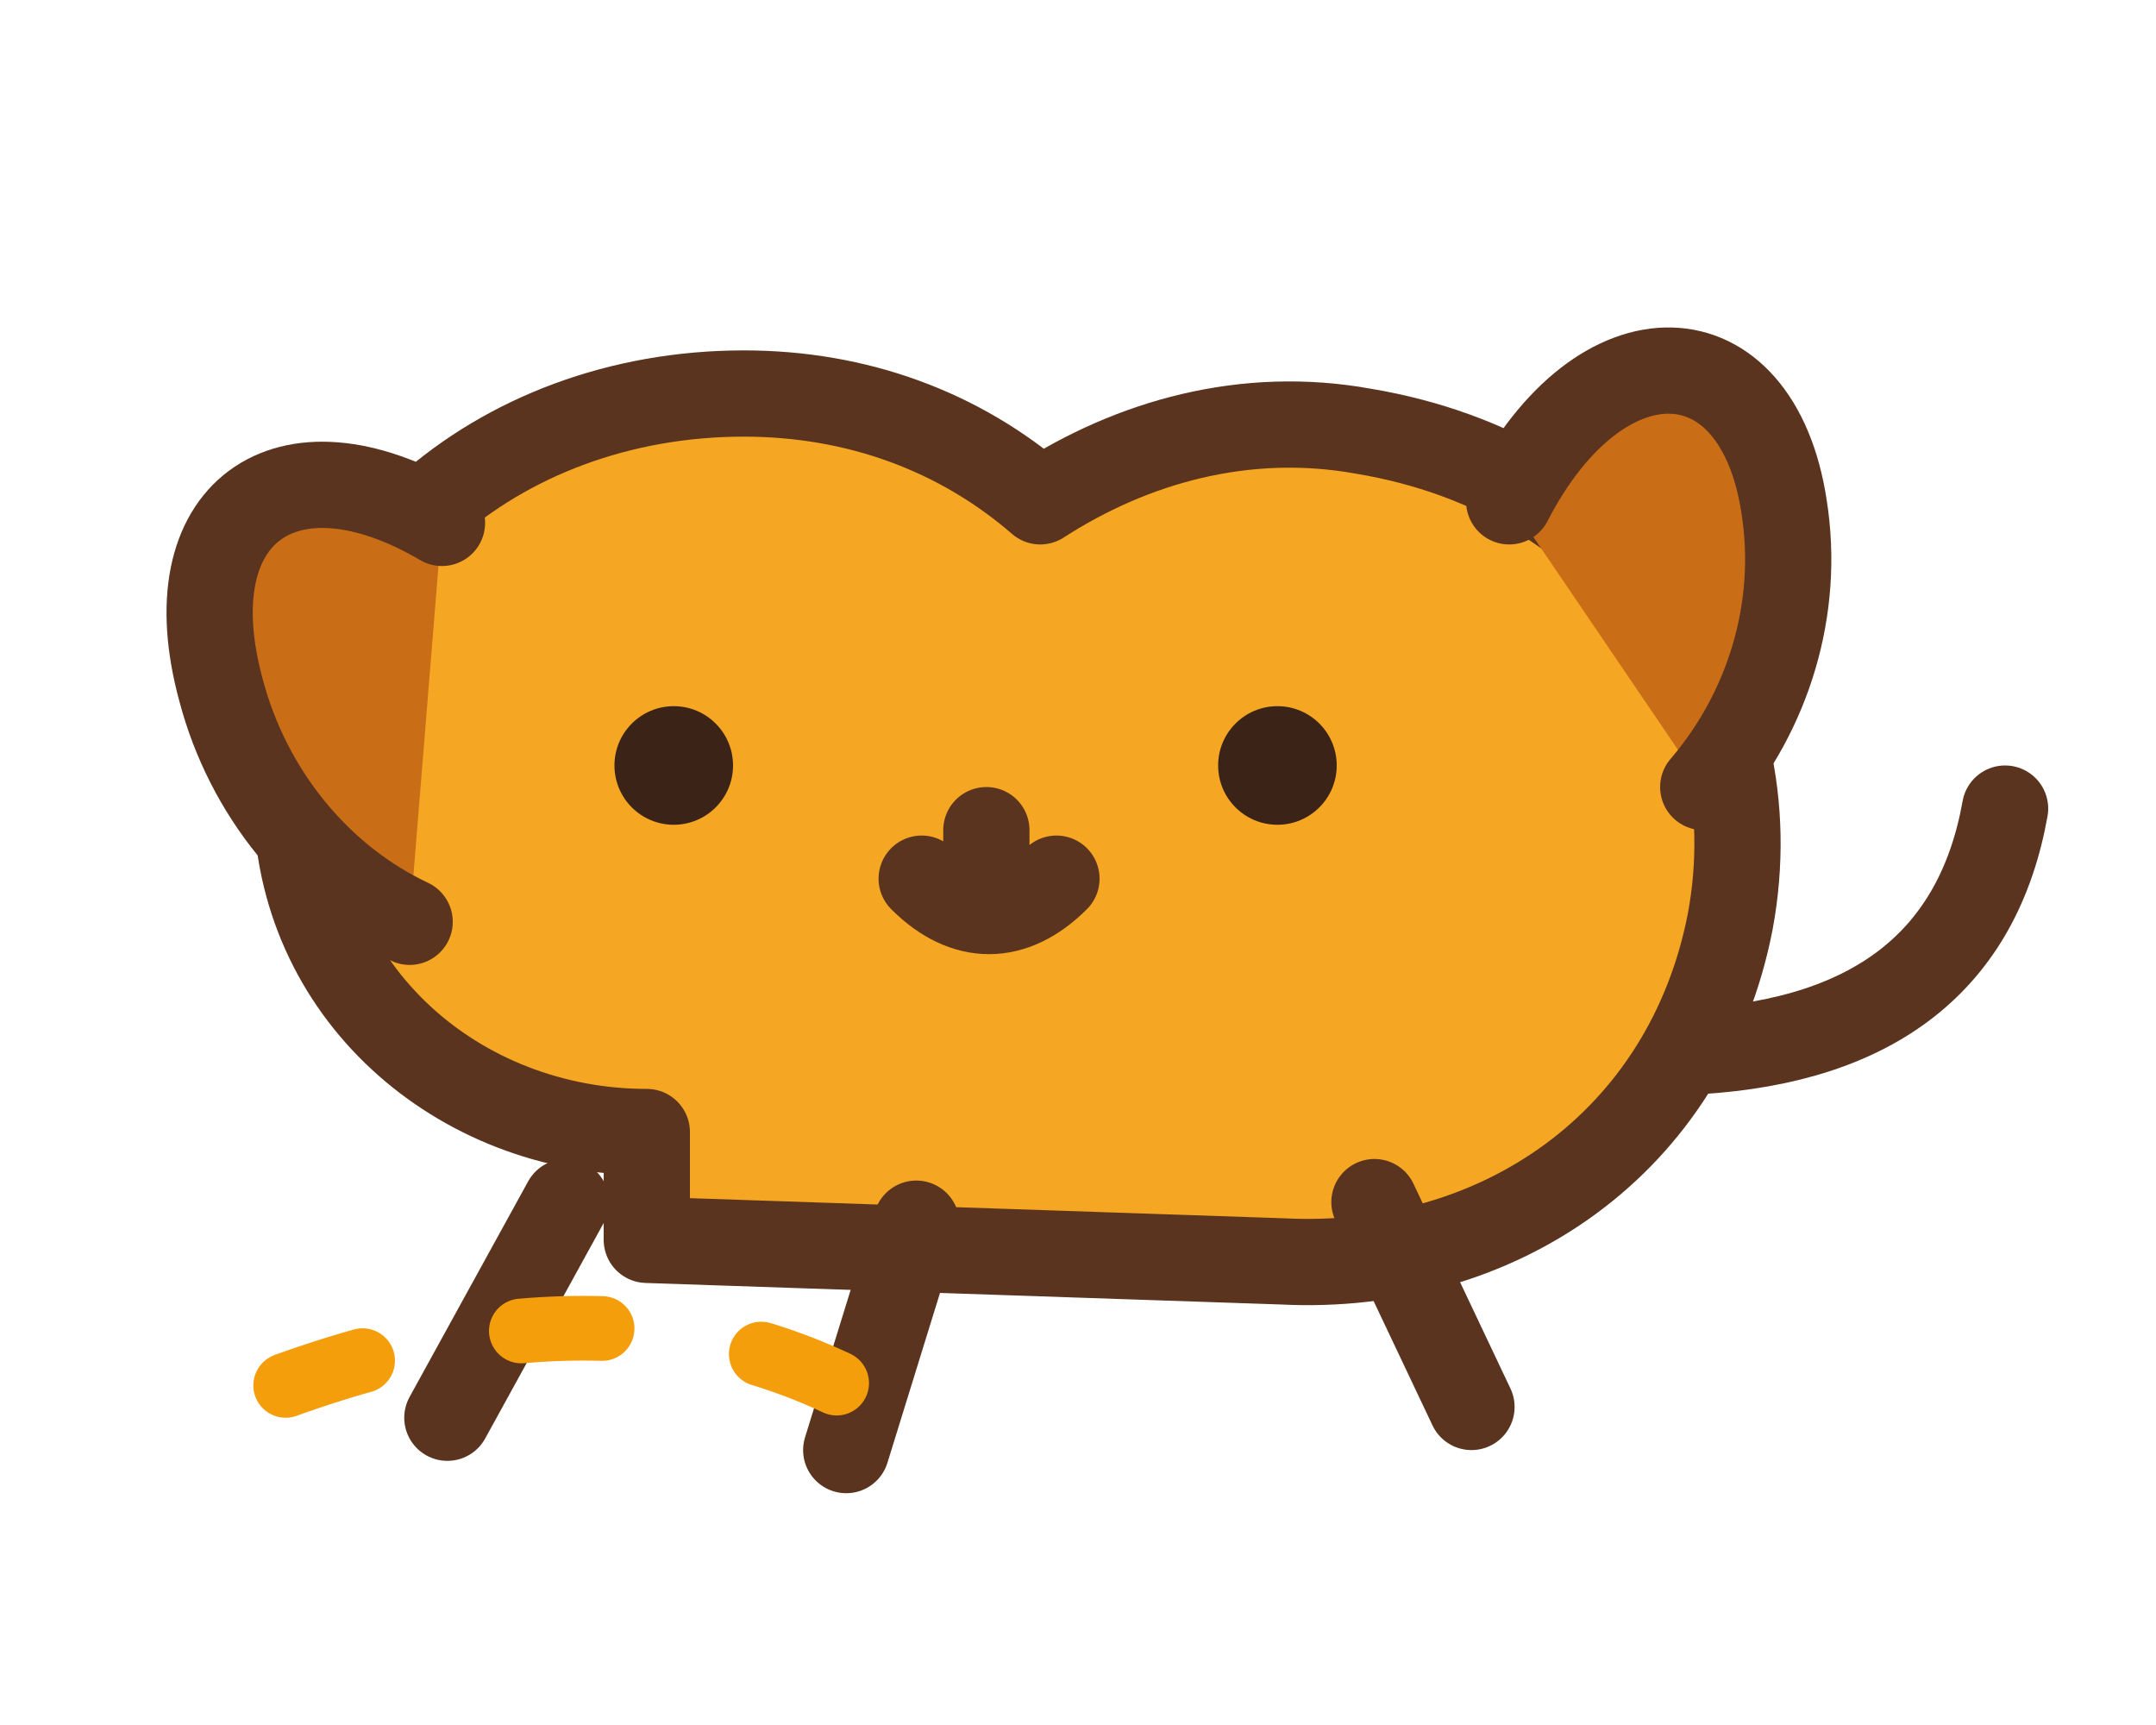
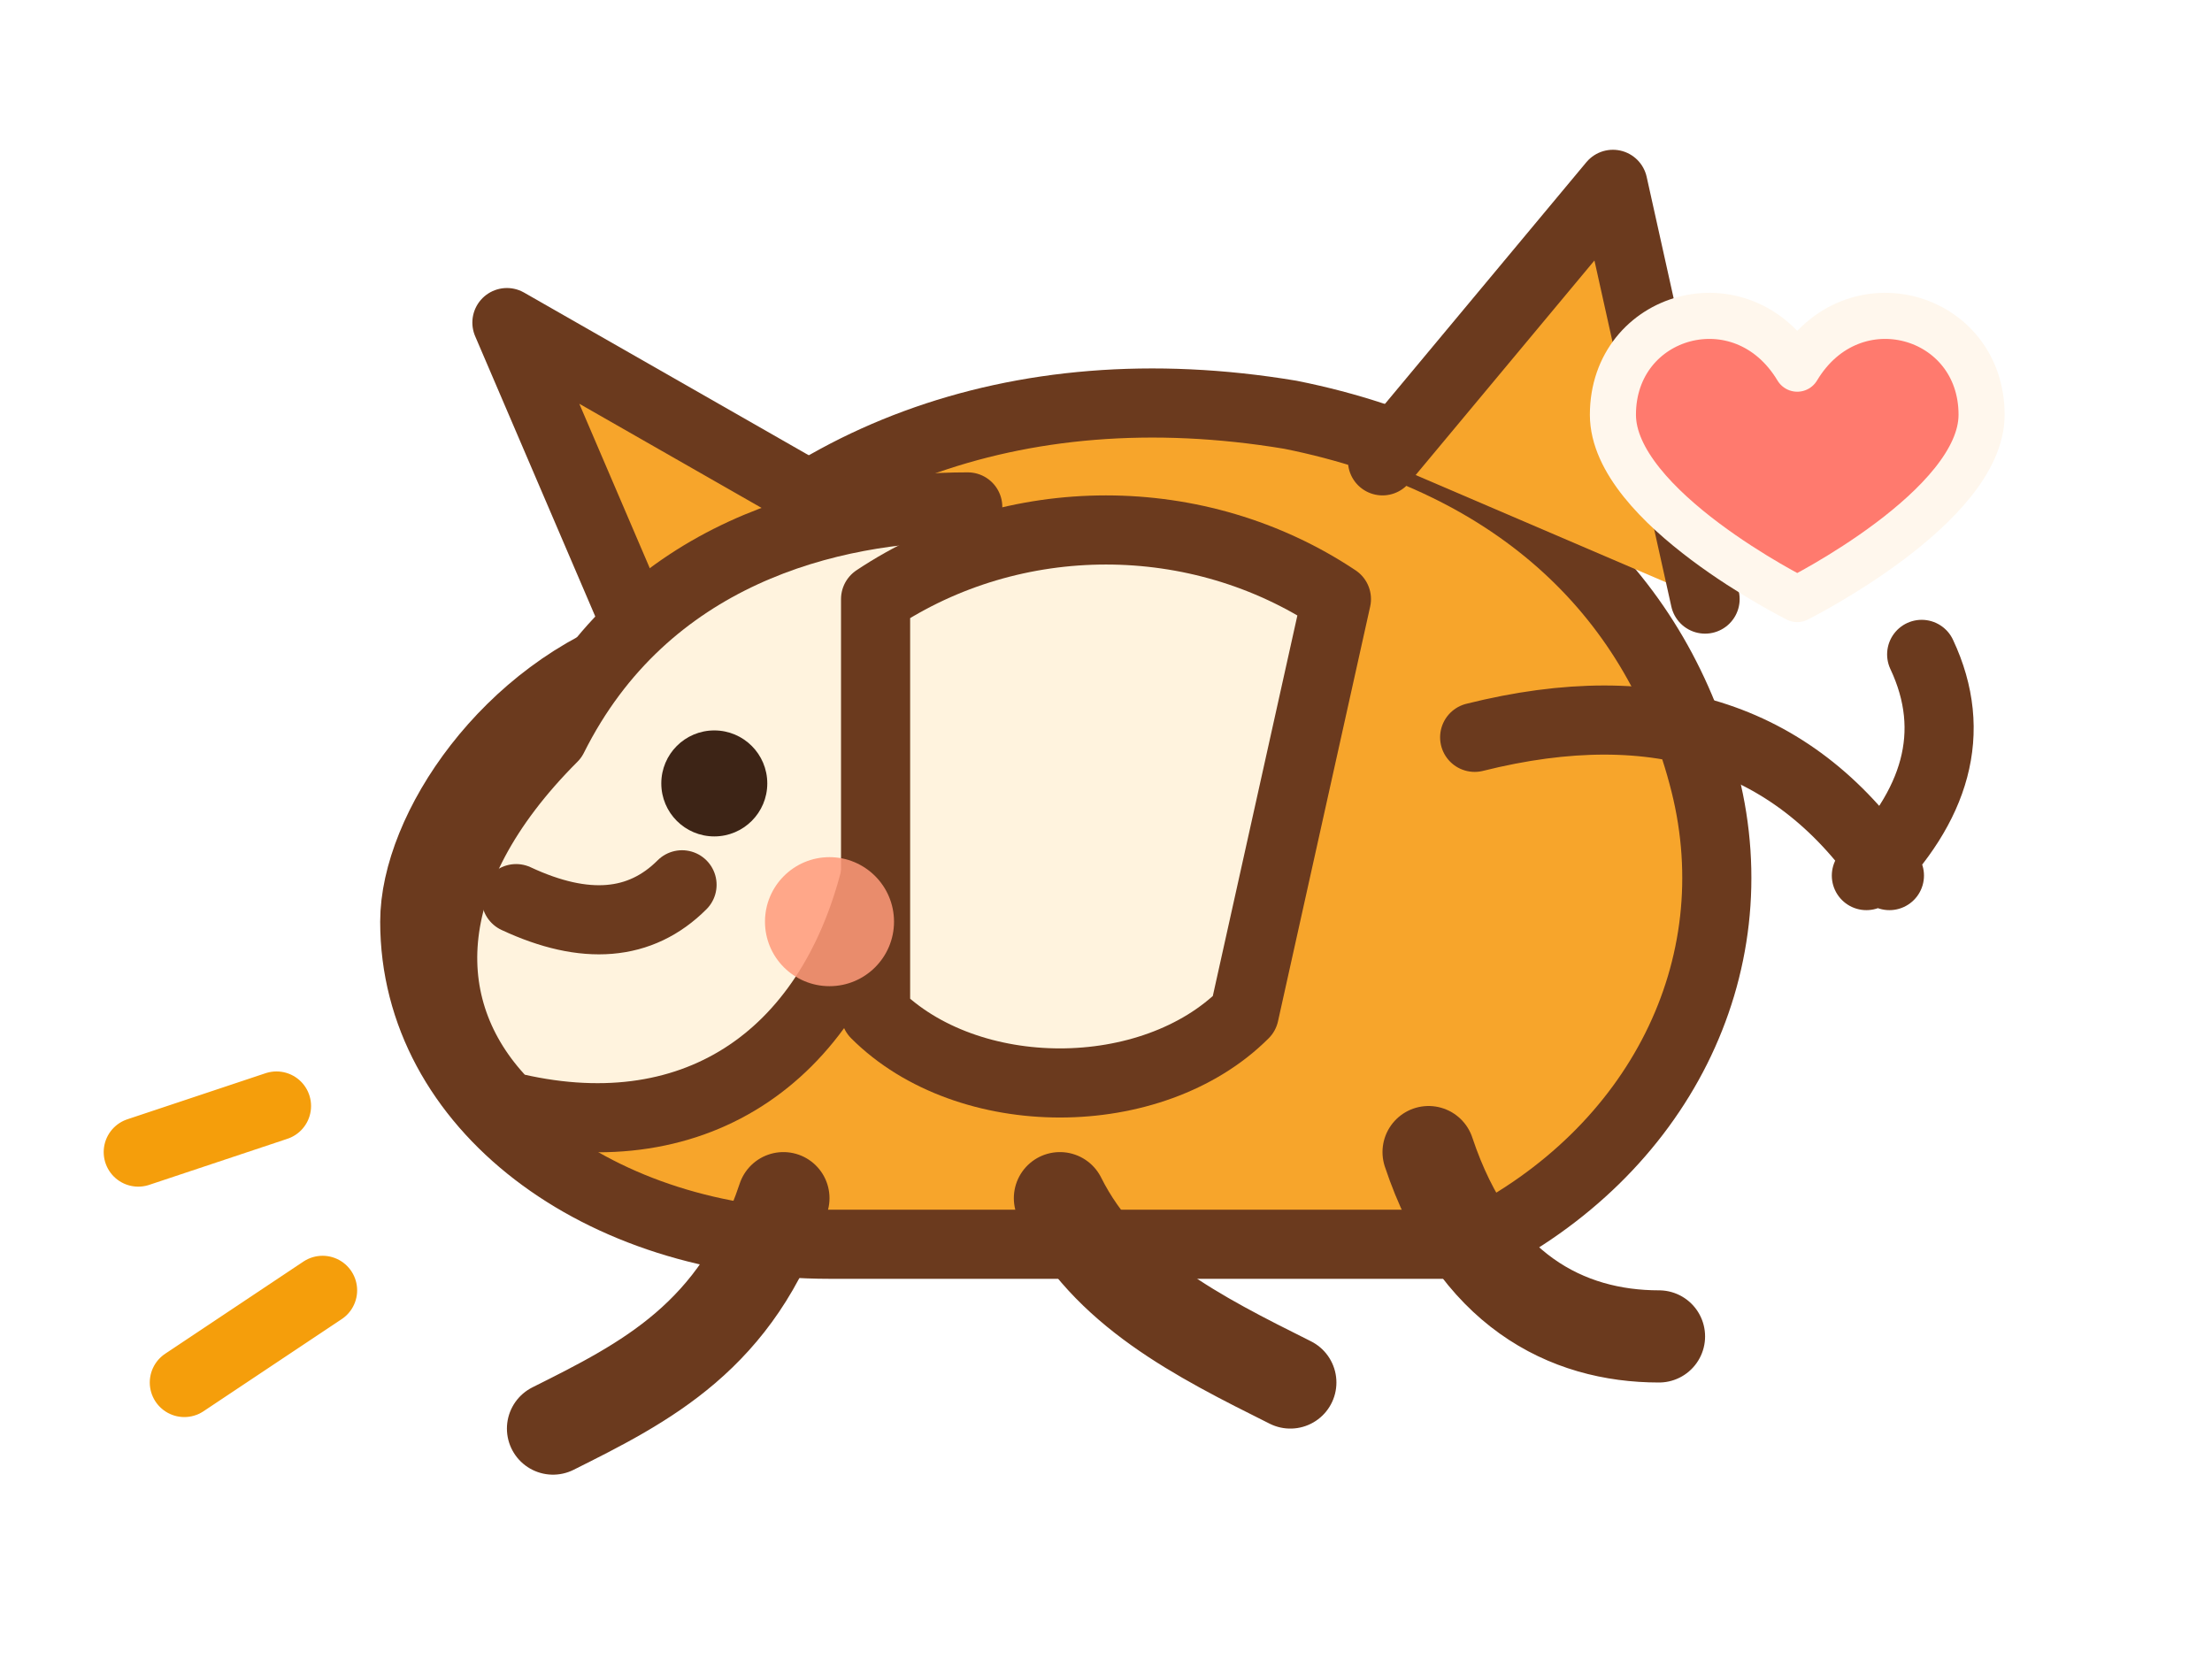
- <svg xmlns="http://www.w3.org/2000/svg" width="40" height="32" viewBox="0 0 40 32">
-   <g stroke="#5B341F" stroke-width="1.6" stroke-linecap="round" stroke-linejoin="round">
-     <path d="M12 21c-3.5 0-6.5-2.6-6.5-6.2 0-4.3 3.7-7.5 8.3-7.5 2.1 0 4 .7 5.5 2 1.7-1.1 3.8-1.7 6-1.3 4.8.8 7.6 4.8 6.8 9.1-.8 4.1-4.3 6.5-8.3 6.3l-11.8-.4z" fill="#F5A623" />
-     <path d="M8.2 9.7C5.3 8 3.2 9.5 4.1 12.8c.5 1.9 1.8 3.5 3.5 4.3" fill="#C96E16" />
-     <path d="M28 9.3c1.7-3.3 4.6-3.2 5.1.1.3 1.9-.3 3.8-1.5 5.2" fill="#C96E16" />
-     <path d="M10.5 22.3l-2.2 4M17 22.7l-1.3 4.2M25.5 22.3l1.8 3.8" fill="none" />
-     <path d="M31.5 19.5c3.3-.2 5.2-1.7 5.7-4.5" fill="none" />
-     <circle cx="12.5" cy="14.2" r="1.1" fill="#3B2417" stroke="none" />
-     <circle cx="23.7" cy="14.2" r="1.1" fill="#3B2417" stroke="none" />
-     <path d="M17.1 16.3c.8.8 1.7.8 2.5 0M18.3 15.4v1.3" fill="none" />
-     <path d="M5.3 25.7c4.7-1.7 8.6-1.3 11.7.8" fill="none" stroke="#F59E0B" stroke-width="1.2" stroke-dasharray="1.5 3" />
+ <svg xmlns="http://www.w3.org/2000/svg" width="48" height="36" viewBox="0 0 48 36">
+   <g stroke="#6B3A1E" stroke-width="1.5" stroke-linecap="round" stroke-linejoin="round">
+     <path d="M14 14c3-4 8-6 14-5 5 1 8 4 9 8 1 4-1 8-5 10H18c-5 0-9-3-9-7 0-2 2-5 5-6z" fill="#F7A52B" />
+     <path d="M14 14 11 7l7 4M30 10l5-6 2 9" fill="#F7A52B" />
+     <path d="M12 16c2-4 6-5 9-5l-2 8c-1 4-4 6-8 5-2-2-2-5 1-8z" fill="#FFF3DE" />
+     <path d="M19 13c3-2 7-2 10 0l-2 9c-2 2-6 2-8 0z" fill="#FFF3DE" />
+     <circle cx="15.5" cy="17" r="1.15" fill="#3D2416" stroke="none" />
+     <path d="M11.2 19.5c1.5.7 2.7.6 3.6-.3" fill="none" />
+     <path d="M32 16c4-1 7 0 9 3M40.5 19c1.5-1.5 2-3.1 1.2-4.8" fill="none" />
+     <path d="M17 26c-1 3-3 4-5 5M23 26c1 2 3 3 5 4M31 25c1 3 3 4 5 4" fill="none" stroke-width="2" />
+     <circle cx="18" cy="20" r="1.4" fill="#FF9A7A" stroke="none" opacity=".85" />
+     <path d="M39 8c1.2-2 4-1.2 4 1 0 2-4 4-4 4s-4-2-4-4c0-2.2 2.8-3 4-1z" fill="#FF7A6E" stroke="#FFF7ED" stroke-width="1" />
+     <path d="M6 24 3 25M7 28l-3 2" fill="none" stroke="#F59E0B" />
  </g>
</svg>
